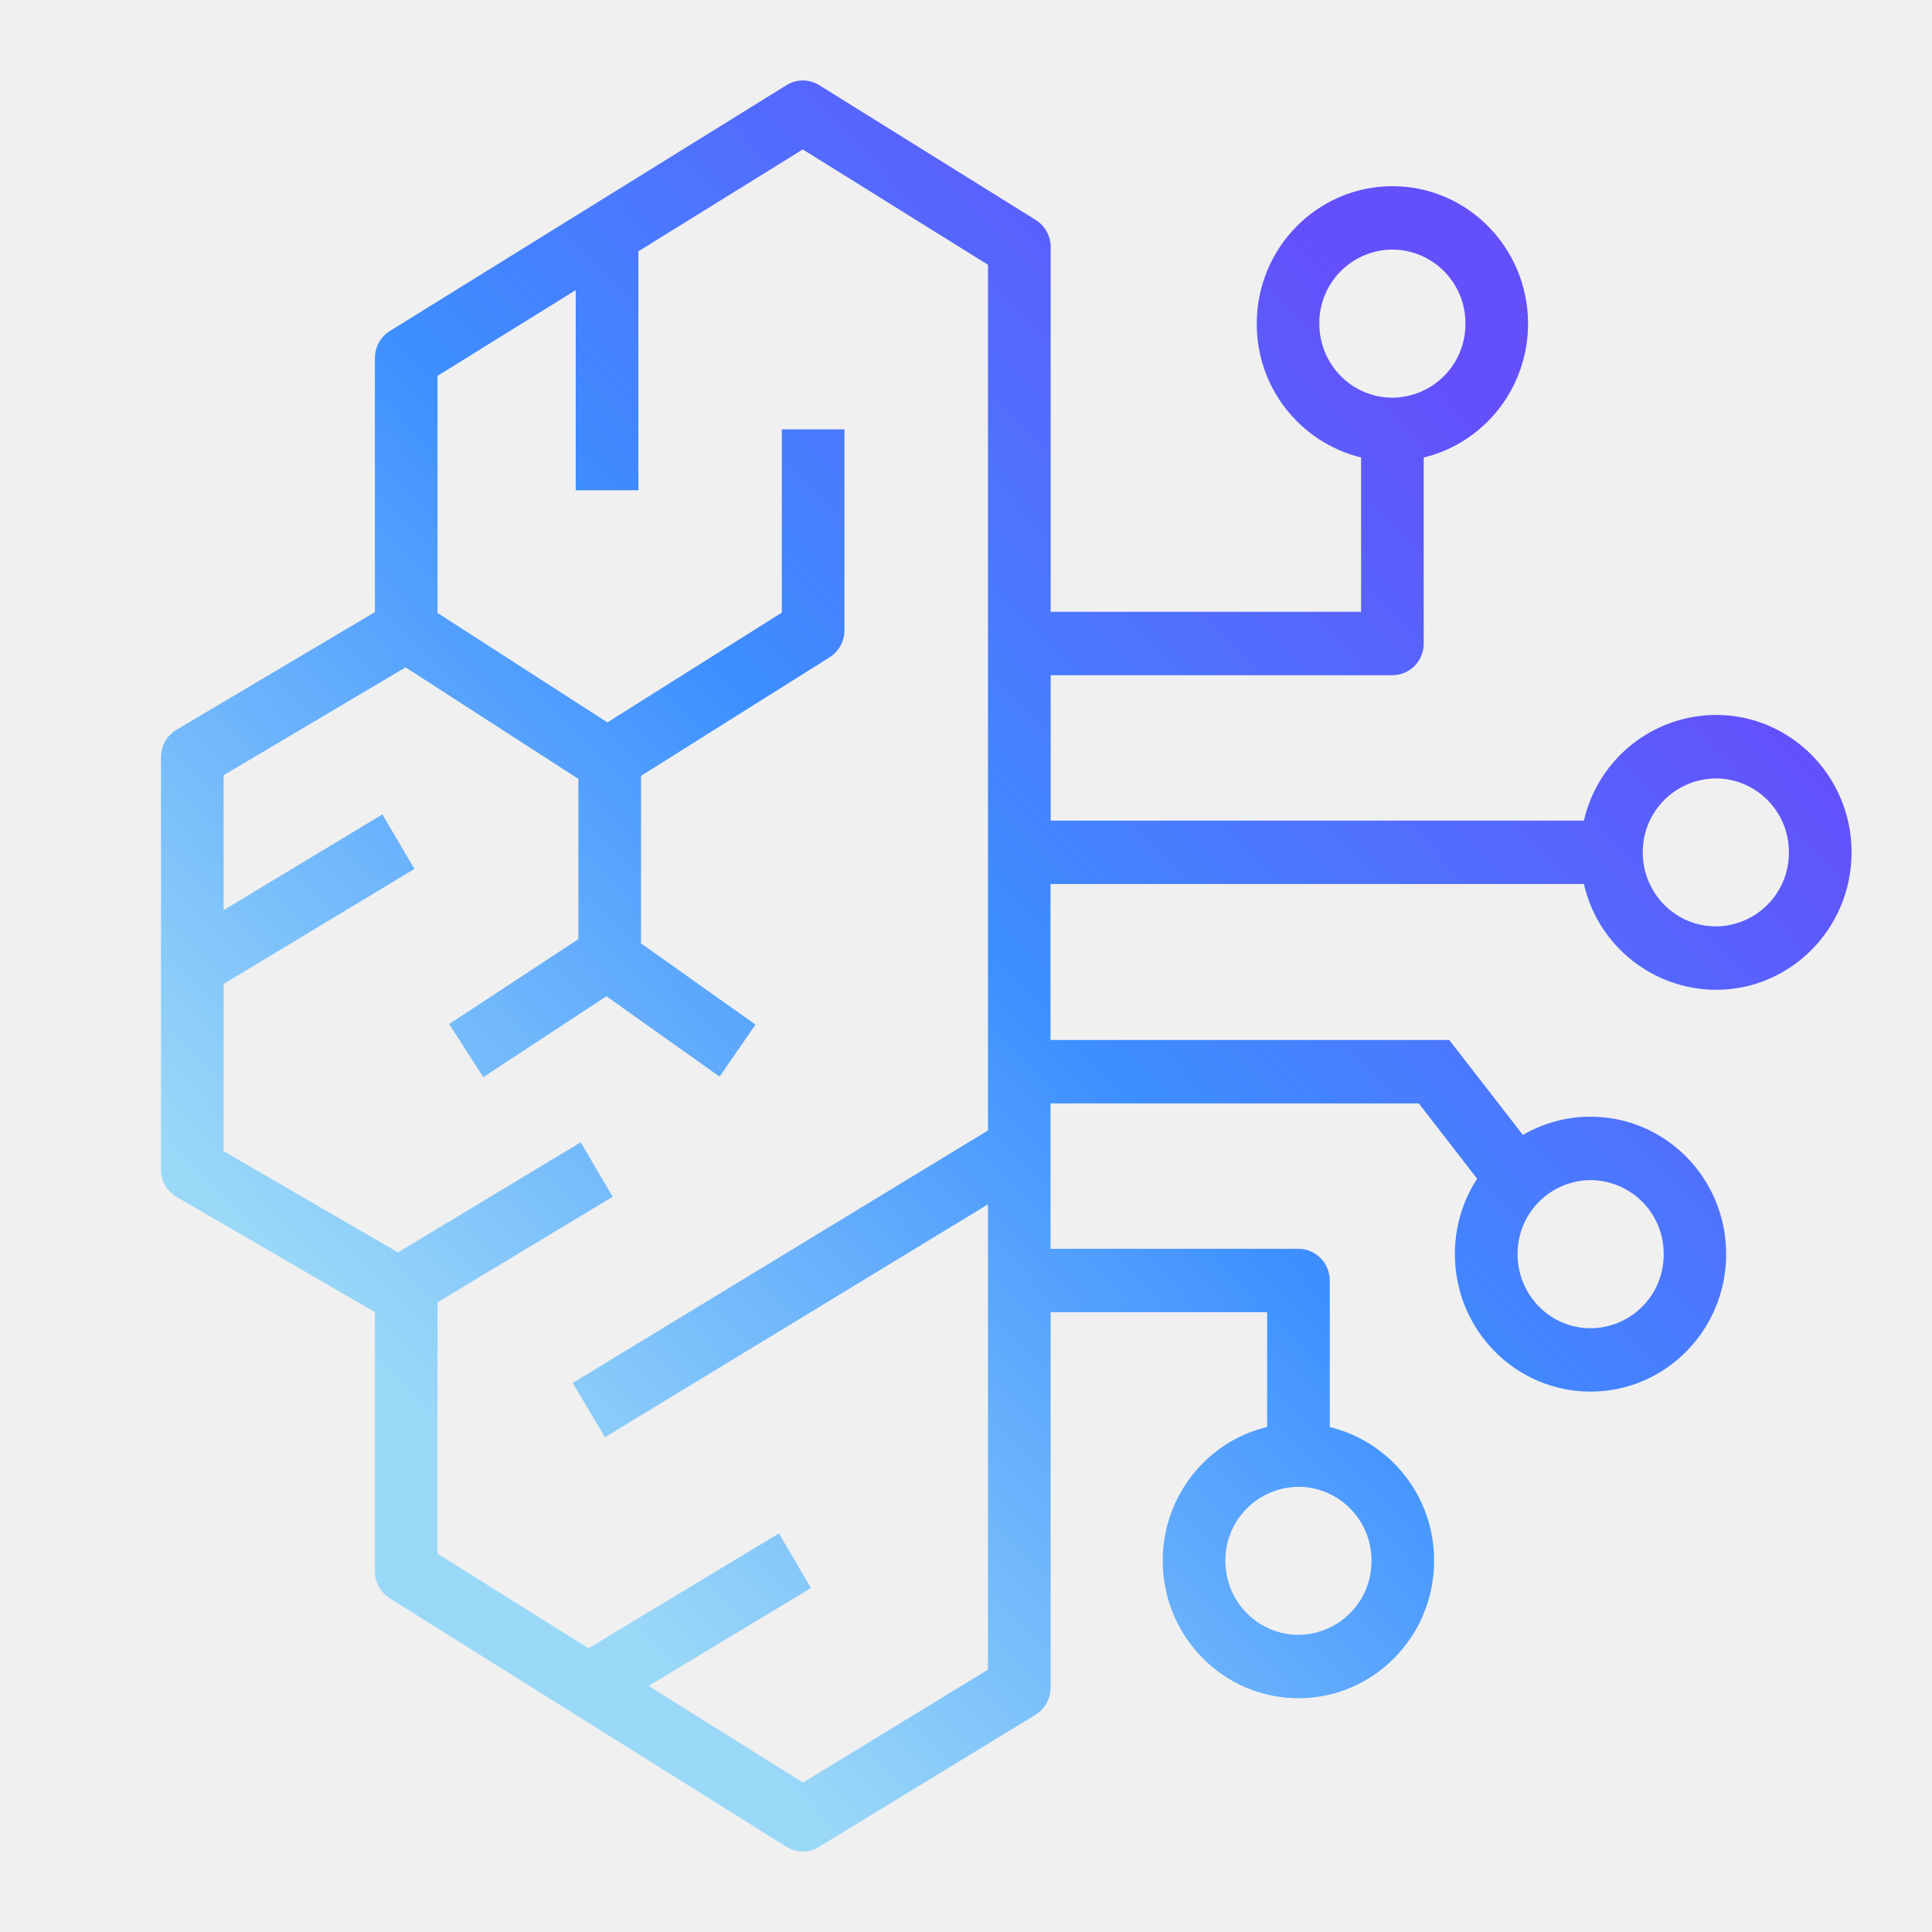
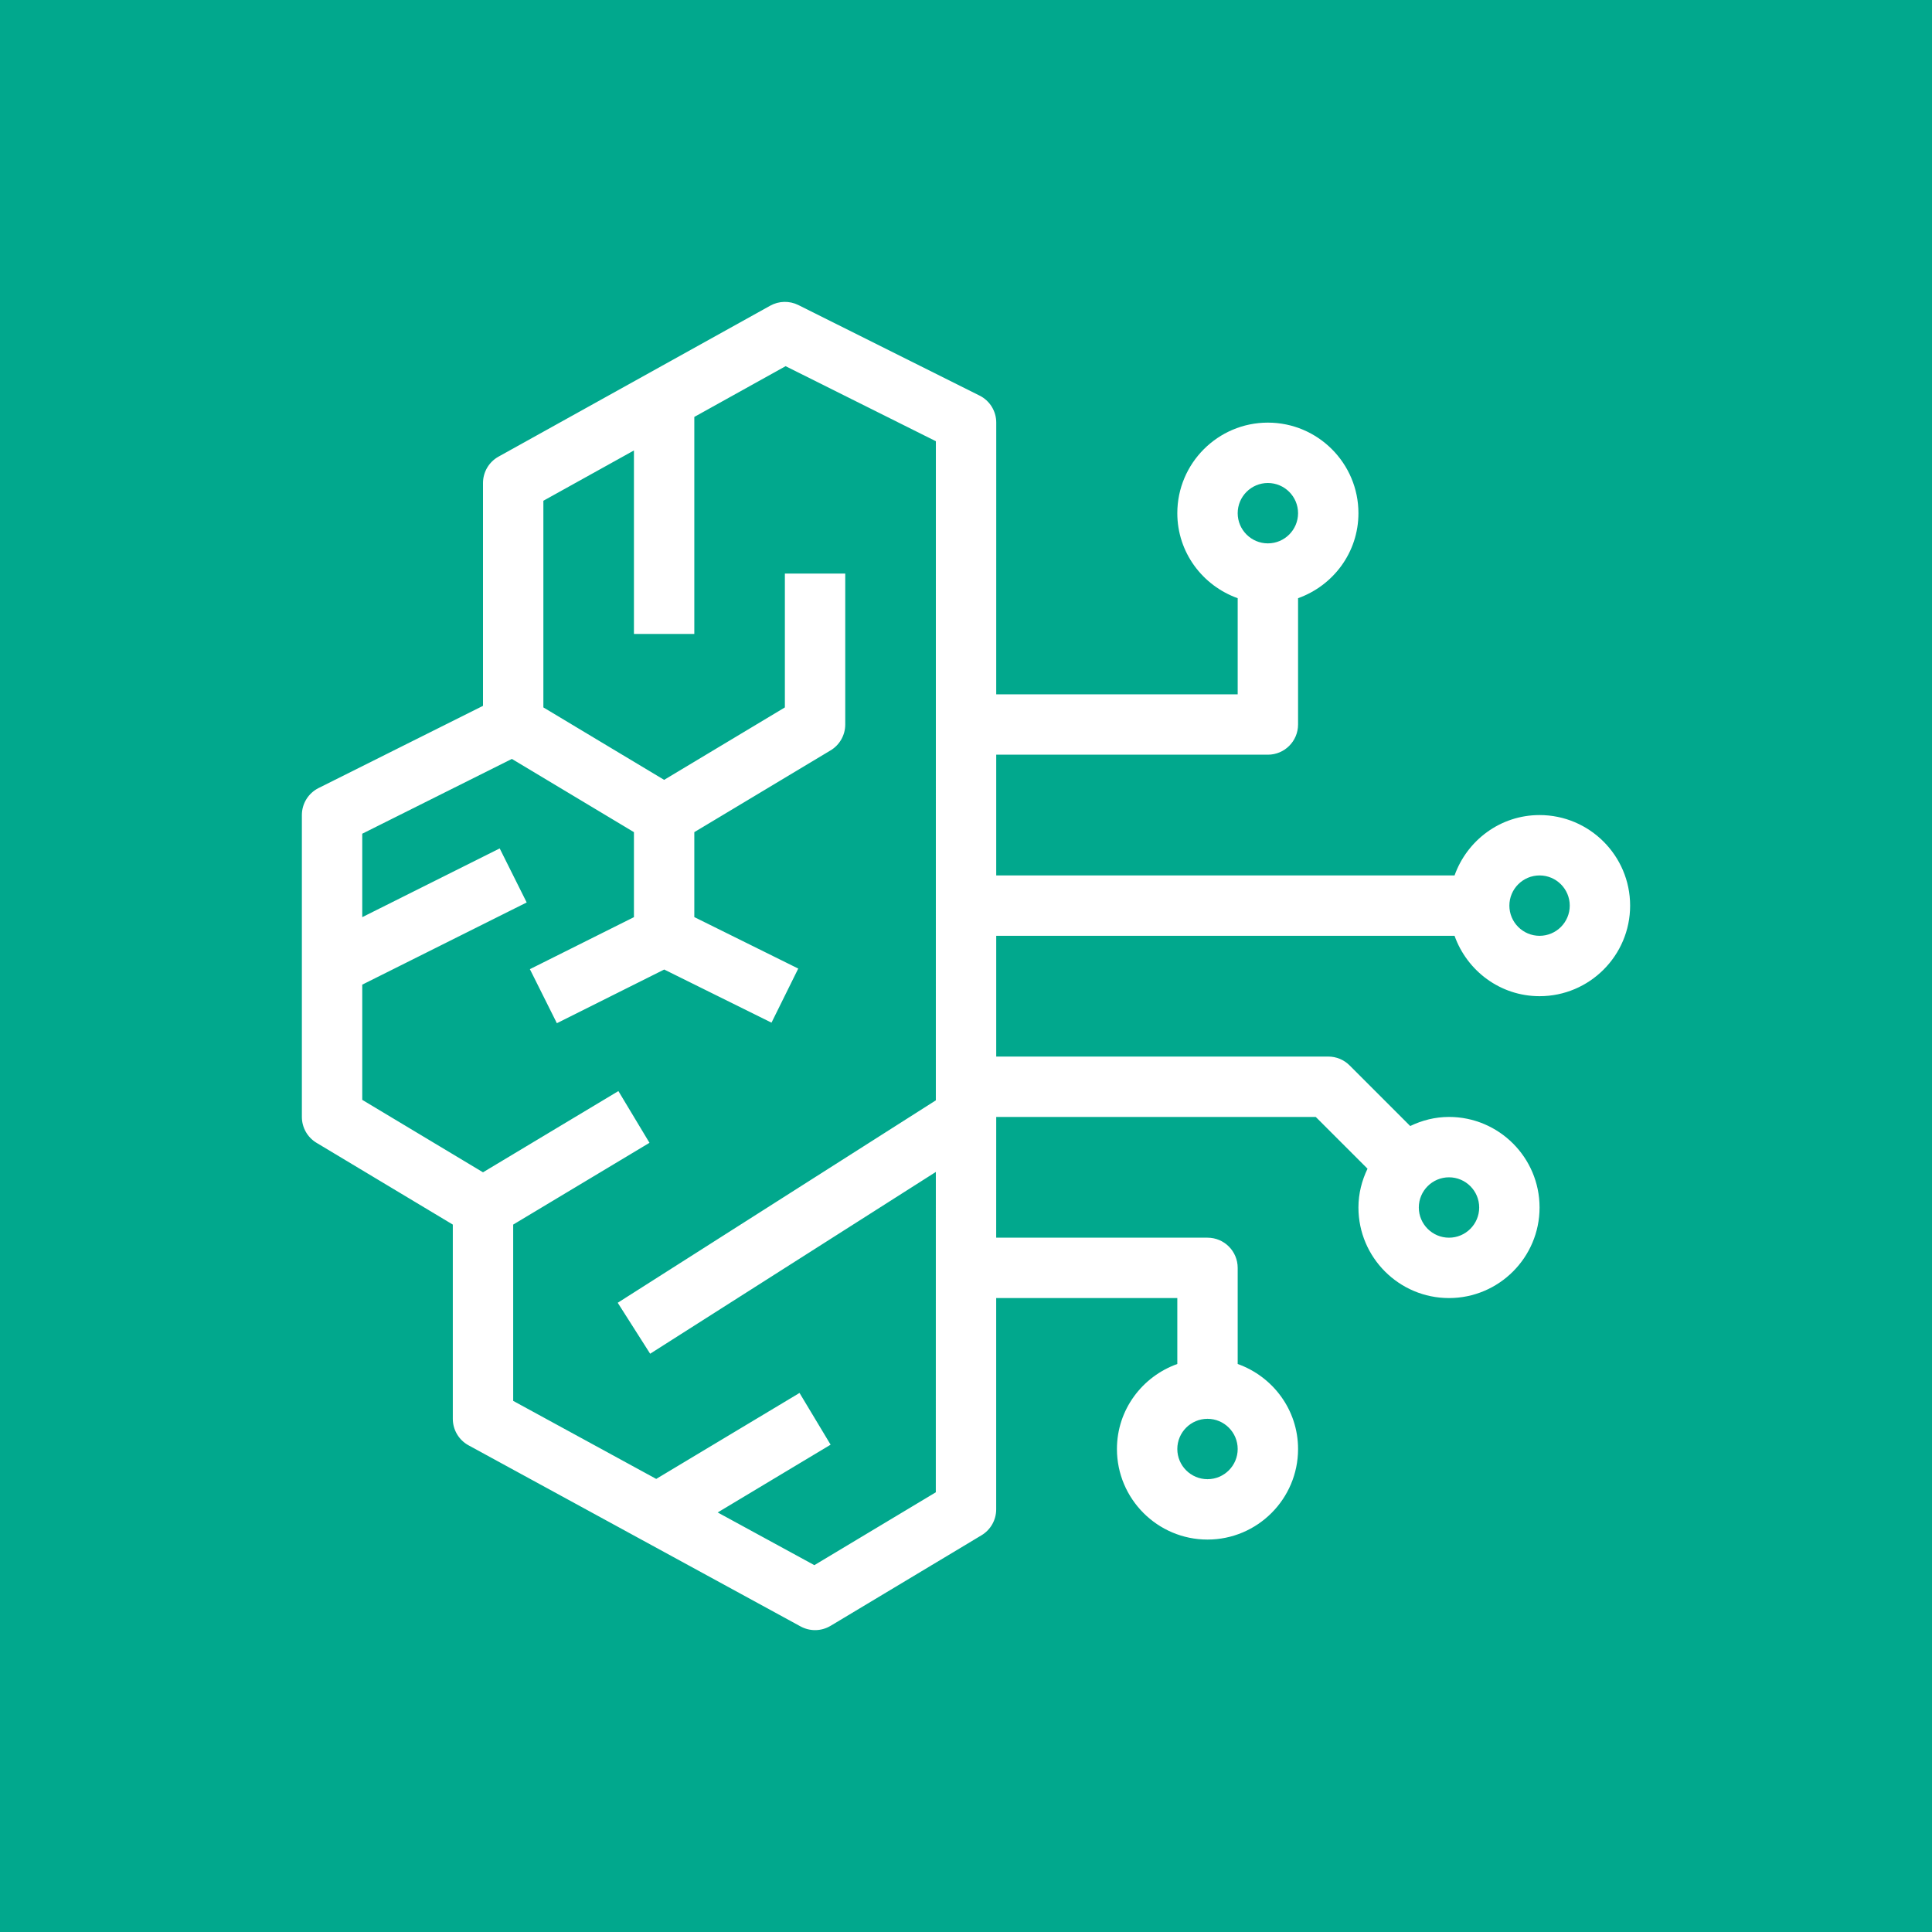
- <svg xmlns="http://www.w3.org/2000/svg" height="1em" style="flex:none;line-height:1" viewBox="0 0 24 24" width="1em">
-   <defs>
-     <linearGradient id="lobe-icons-bedrock-_R_0_" x1="80%" x2="20%" y1="20%" y2="80%">
-       <stop offset="0%" stop-color="#6350FB" />
-       <stop offset="50%" stop-color="#3D8FFF" />
-       <stop offset="100%" stop-color="#9AD8F8" />
-     </linearGradient>
-   </defs>
-   <path d="M13.05 15.513h3.08c.214 0 .389.177.389.394v1.82a1.704 1.704 0 011.296 1.661c0 .943-.755 1.708-1.685 1.708-.931 0-1.686-.765-1.686-1.708 0-.807.554-1.484 1.297-1.662v-1.425h-2.69v4.663a.395.395 0 01-.188.338l-2.69 1.641a.385.385 0 01-.405-.002l-4.926-3.086a.395.395 0 01-.185-.336V16.3L2.196 14.87A.395.395 0 012 14.555L2 14.528V9.406c0-.14.073-.27.192-.34l2.465-1.462V4.448c0-.129.062-.249.165-.322l.021-.014L9.77 1.058a.385.385 0 01.407 0l2.69 1.675a.395.395 0 01.185.336V7.6h3.856V5.683a1.704 1.704 0 01-1.296-1.662c0-.943.755-1.708 1.685-1.708.931 0 1.685.765 1.685 1.708 0 .807-.553 1.484-1.296 1.662v2.311a.391.391 0 01-.389.394h-4.245v1.806h6.624a1.69 1.69 0 011.64-1.313c.93 0 1.685.764 1.685 1.707 0 .943-.754 1.708-1.685 1.708a1.69 1.69 0 01-1.64-1.314H13.05v1.937h4.953l.915 1.18a1.66 1.66 0 01.84-.227c.931 0 1.685.764 1.685 1.707 0 .943-.754 1.708-1.685 1.708-.93 0-1.685-.765-1.685-1.708 0-.346.102-.668.276-.937l-.724-.935H13.05v1.806zM9.973 1.856L7.93 3.122V6.09h-.778V3.604L5.435 4.669v2.945l2.11 1.36L9.712 7.61V5.334h.778V7.83c0 .136-.07.263-.184.335L7.963 9.638v2.081l1.422 1.009-.446.646-1.406-.998-1.53 1.005-.423-.66 1.605-1.055v-1.99L5.038 8.29l-2.26 1.34v1.676l1.972-1.189.398.677-2.37 1.429V14.3l2.166 1.258 2.27-1.368.397.677-2.176 1.311V19.3l1.876 1.175 2.365-1.426.398.678-2.017 1.216 1.918 1.201 2.298-1.403v-5.78l-4.758 2.893-.4-.675 5.158-3.136V3.289L9.972 1.856zM16.13 18.47a.913.913 0 00-.908.92c0 .507.406.918.908.918a.913.913 0 00.907-.919.913.913 0 00-.907-.92zm3.63-3.81a.913.913 0 00-.908.92c0 .508.406.92.907.92a.913.913 0 00.908-.92.913.913 0 00-.908-.92zm1.555-4.99a.913.913 0 00-.908.92c0 .507.407.918.908.918a.913.913 0 00.907-.919.913.913 0 00-.907-.92zM17.296 3.1a.913.913 0 00-.907.92c0 .508.406.92.907.92a.913.913 0 00.908-.92.913.913 0 00-.908-.92z" fill="url(#lobe-icons-bedrock-_R_0_)" fill-rule="nonzero" />
+ <svg xmlns="http://www.w3.org/2000/svg" width="64px" height="64px" viewBox="0 0 64 64" version="1.1">
+   <g id="Icon-Architecture/48/Arch_Amazon-Bedrock_48" stroke="none" stroke-width="1" fill="none" fill-rule="evenodd">
+     <g id="Icon-Architecture-BG/48/Machine-Learning" fill="#01A88D">
+       <rect id="Rectangle" x="0" y="0" width="64" height="64" />
+     </g>
+     <g id="Icon-Service/48/Amazon-Bedrock_48" transform="translate(10, 10)" fill="#FFFFFF">
+       <path d="M41,21 C40.448,21 40,20.551 40,20 C40,19.449 40.448,19 41,19 C41.552,19 42,19.449 42,20 C42,20.551 41.552,21 41,21 L41,21 Z M16.977,41.848 L13.774,40.102 L17.515,37.857 L16.485,36.143 L11.738,38.991 L7,36.406 L7,30.566 L11.515,27.857 L10.485,26.143 L6,28.834 L2,26.434 L2,22.618 L7.447,19.895 L6.553,18.105 L2,20.382 L2,17.618 L6.956,15.14 L11,17.566 L11,20.382 L7.553,22.105 L8.447,23.895 L12.003,22.117 L15.557,23.877 L16.443,22.085 L13,20.38 L13,17.566 L17.515,14.857 C17.815,14.677 18,14.351 18,14 L18,9 L16,9 L16,13.434 L12,15.834 L8,13.434 L8,6.588 L11,4.922 L11,11 L13,11 L13,3.811 L16.024,2.13 L21.002,4.616 L21.001,26.45 L10.463,33.156 L11.537,34.844 L21.001,28.822 L21,39.434 L16.977,41.848 Z M38,29 C38.552,29 39,29.449 39,30 C39,30.551 38.552,31 38,31 C37.448,31 37,30.551 37,30 C37,29.449 37.448,29 38,29 L38,29 Z M30,39 C29.448,39 29,38.551 29,38 C29,37.449 29.448,37 30,37 C30.552,37 31,37.449 31,38 C31,38.551 30.552,39 30,39 L30,39 Z M32,6 C32.552,6 33,6.449 33,7 C33,7.551 32.552,8 32,8 C31.448,8 31,7.551 31,7 C31,6.449 31.448,6 32,6 L32,6 Z M41,17 C39.698,17 38.598,17.839 38.184,19 L23.001,19 L23.001,15 L32,15 C32.553,15 33,14.552 33,14 L33,9.816 C34.161,9.402 35,8.302 35,7 C35,5.346 33.654,4 32,4 C30.346,4 29,5.346 29,7 C29,8.302 29.839,9.402 31,9.816 L31,13 L23.001,13 L23.002,3.998 C23.002,3.619 22.788,3.273 22.449,3.104 L16.447,0.105 C16.151,-0.042 15.803,-0.034 15.515,0.126 L6.515,5.126 C6.197,5.302 6,5.637 6,6 L6,13.382 L0.553,16.105 C0.214,16.275 0,16.621 0,17 L0,27 C0,27.351 0.185,27.677 0.485,27.857 L5,30.566 L5,37 C5,37.366 5.2,37.703 5.521,37.878 L16.521,43.878 C16.671,43.959 16.835,44 17,44 C17.179,44 17.356,43.952 17.515,43.857 L22.515,40.857 C22.815,40.677 23,40.351 23,40 L23,33 L29,33 L29,35.184 C27.839,35.598 27,36.698 27,38 C27,39.654 28.346,41 30,41 C31.654,41 33,39.654 33,38 C33,36.698 32.161,35.598 31,35.184 L31,32 C31,31.448 30.553,31 30,31 L23,31 L23.001,27 L33.586,27 L35.301,28.715 C35.113,29.106 35,29.538 35,30 C35,31.654 36.346,33 38,33 C39.654,33 41,31.654 41,30 C41,28.346 39.654,27 38,27 C37.538,27 37.106,27.113 36.715,27.301 L34.707,25.293 C34.52,25.105 34.266,25 34,25 L23.001,25 L23.001,21 L38.184,21 C38.598,22.161 39.698,23 41,23 C42.654,23 44,21.654 44,20 C44,18.346 42.654,17 41,17 L41,17 Z" id="Fill-3" />
+     </g>
+   </g>
</svg>
